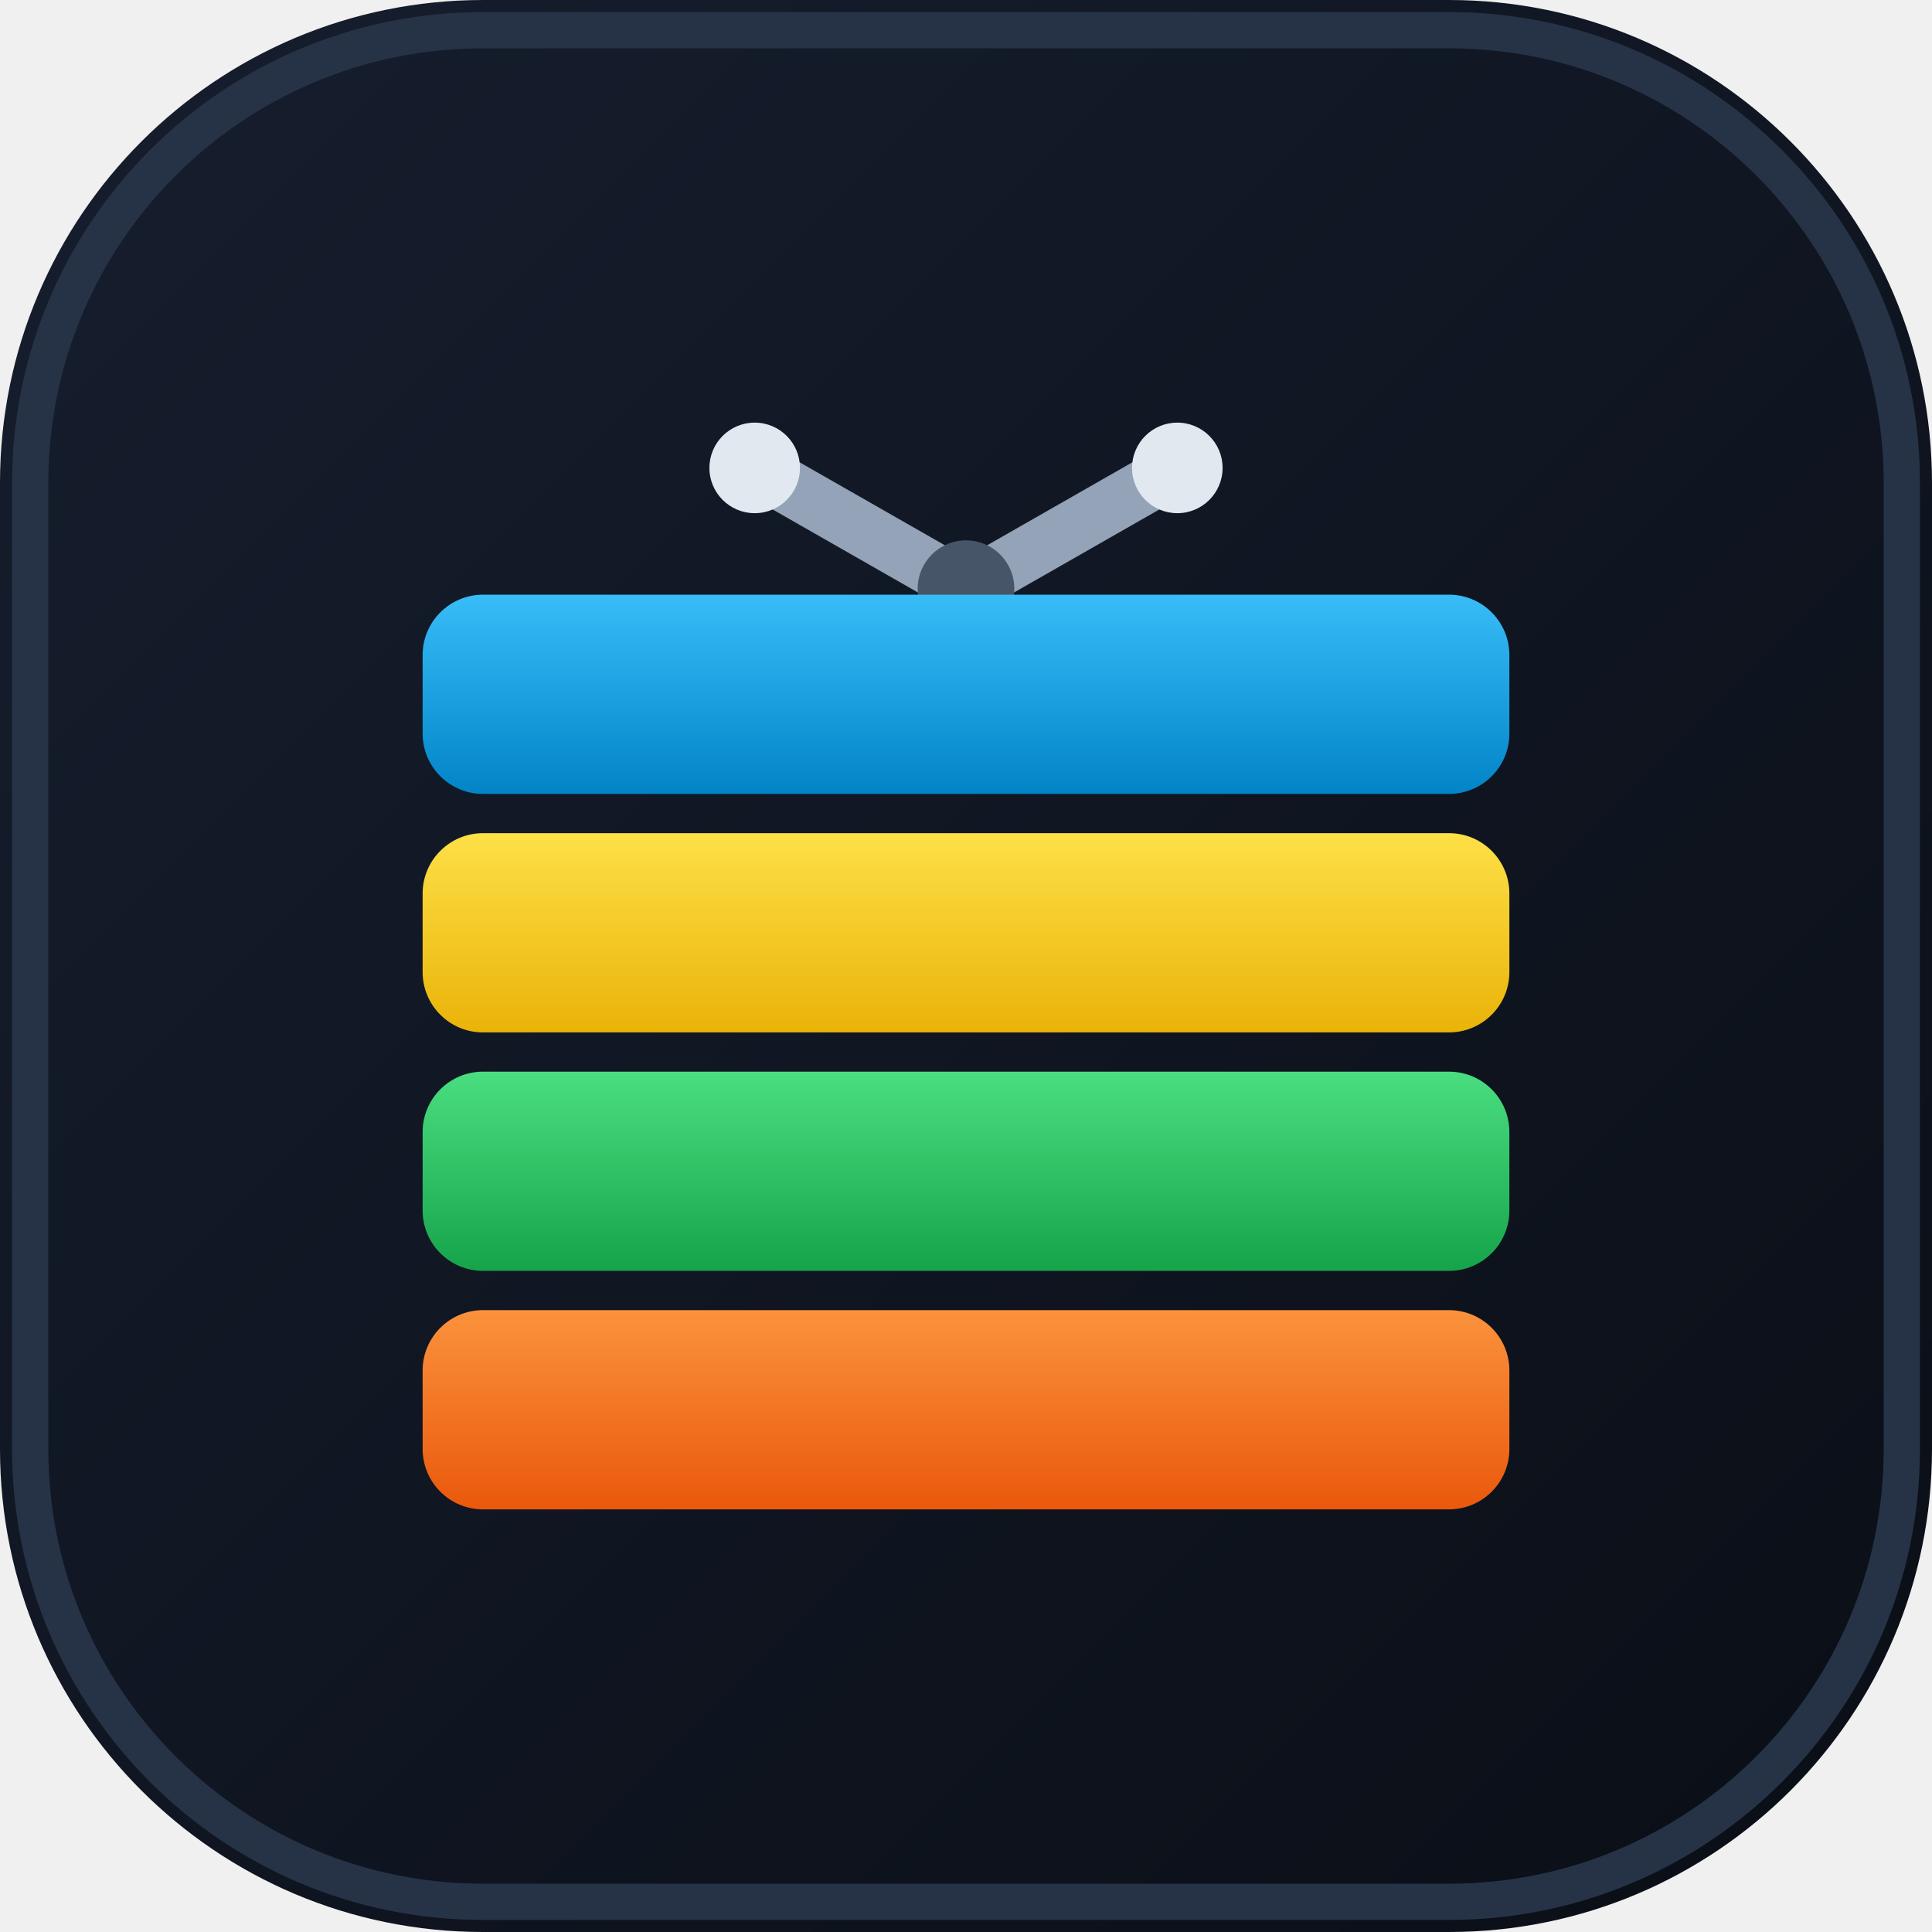
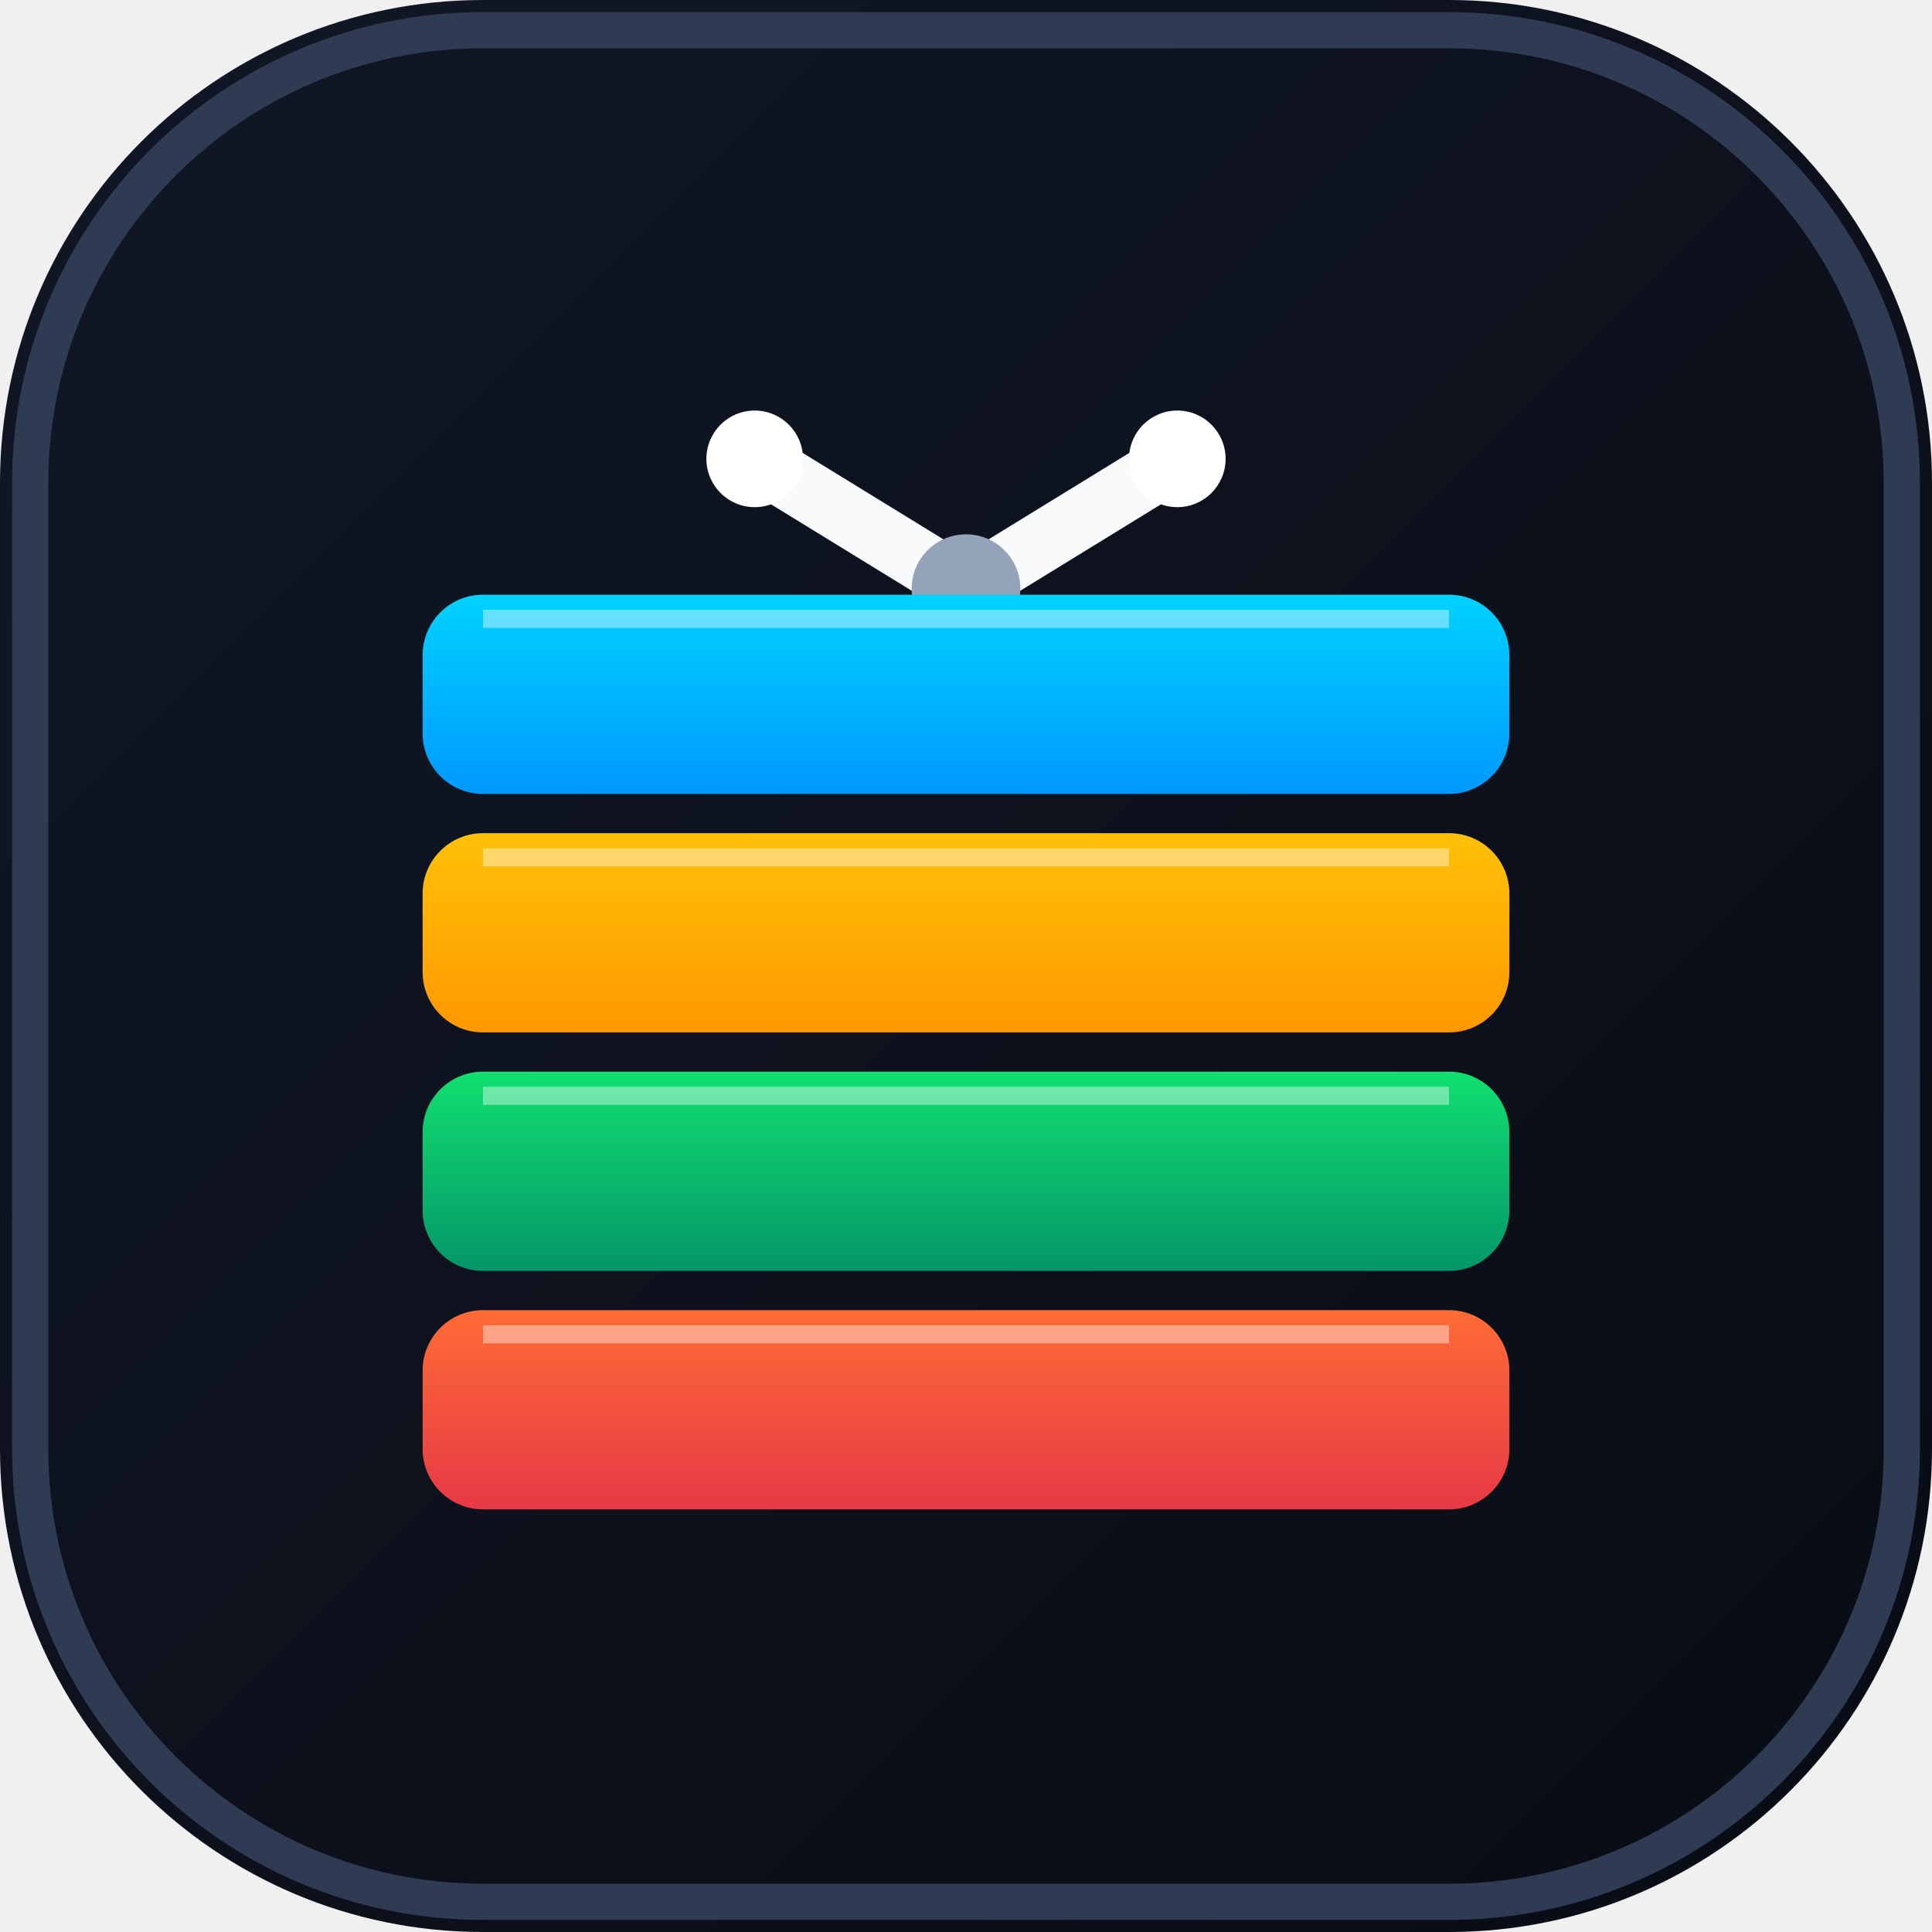
<svg xmlns="http://www.w3.org/2000/svg" viewBox="0 0 64 64" width="64" height="64" fill="none">
  <defs>
    <linearGradient id="tvStackFavBg" x1="0%" y1="0%" x2="100%" y2="100%">
-       <stop offset="0%" stop-color="#161e2e" />
-       <stop offset="100%" stop-color="#0a0e16" />
+       <stop offset="0%" stop-color="#111726" />
+       <stop offset="100%" stop-color="#080c14" />
    </linearGradient>
    <linearGradient id="sonarrFavGrad" x1="0%" y1="0%" x2="0%" y2="100%">
-       <stop offset="0%" stop-color="#38bdf8" />
-       <stop offset="100%" stop-color="#0284c7" />
+       <stop offset="0%" stop-color="#00d2ff" />
+       <stop offset="100%" stop-color="#0099ff" />
    </linearGradient>
    <linearGradient id="radarrFavGrad" x1="0%" y1="0%" x2="0%" y2="100%">
-       <stop offset="0%" stop-color="#fde047" />
-       <stop offset="100%" stop-color="#eab308" />
+       <stop offset="0%" stop-color="#ffc107" />
+       <stop offset="100%" stop-color="#ff9800" />
    </linearGradient>
    <linearGradient id="lidarrFavGrad" x1="0%" y1="0%" x2="0%" y2="100%">
-       <stop offset="0%" stop-color="#4ade80" />
-       <stop offset="100%" stop-color="#16a34a" />
+       <stop offset="0%" stop-color="#10e070" />
+       <stop offset="100%" stop-color="#059669" />
    </linearGradient>
    <linearGradient id="prowlarrFavGrad" x1="0%" y1="0%" x2="0%" y2="100%">
-       <stop offset="0%" stop-color="#fb923c" />
-       <stop offset="100%" stop-color="#ea580c" />
+       <stop offset="0%" stop-color="#ff6b35" />
+       <stop offset="100%" stop-color="#e63946" />
    </linearGradient>
  </defs>
  <rect width="64" height="64" rx="16" fill="url(#tvStackFavBg)" />
-   <rect width="62" height="62" x="1" y="1" rx="15" stroke="#263347" stroke-width="1.2" fill="none" />
-   <line x1="32" y1="19.5" x2="25" y2="15.5" stroke="#94a3b8" stroke-width="1.8" stroke-linecap="round" />
-   <circle cx="25" cy="15.5" r="1.5" fill="#e2e8f0" />
-   <line x1="32" y1="19.5" x2="39" y2="15.5" stroke="#94a3b8" stroke-width="1.8" stroke-linecap="round" />
-   <circle cx="39" cy="15.5" r="1.5" fill="#e2e8f0" />
-   <circle cx="32" cy="19.5" r="1.6" fill="#475569" />
+   <rect width="62" height="62" x="1" y="1" rx="15" stroke="#2e3b52" stroke-width="1.2" fill="none" />
+   <line x1="32" y1="19.5" x2="25" y2="15.2" stroke="#f8fafc" stroke-width="2" stroke-linecap="round" />
+   <circle cx="25" cy="15.2" r="1.6" fill="#ffffff" />
+   <line x1="32" y1="19.5" x2="39" y2="15.2" stroke="#f8fafc" stroke-width="2" stroke-linecap="round" />
+   <circle cx="39" cy="15.2" r="1.6" fill="#ffffff" />
+   <circle cx="32" cy="19.5" r="1.8" fill="#94a3b8" />
  <rect x="14" y="19.7" width="36" height="6.6" rx="2" fill="url(#sonarrFavGrad)" />
+   <line x1="16" y1="20.5" x2="48" y2="20.5" stroke="#ffffff" stroke-width="0.6" stroke-opacity="0.4" />
  <rect x="14" y="27.6" width="36" height="6.6" rx="2" fill="url(#radarrFavGrad)" />
+   <line x1="16" y1="28.4" x2="48" y2="28.4" stroke="#ffffff" stroke-width="0.6" stroke-opacity="0.4" />
  <rect x="14" y="35.5" width="36" height="6.6" rx="2" fill="url(#lidarrFavGrad)" />
+   <line x1="16" y1="36.3" x2="48" y2="36.3" stroke="#ffffff" stroke-width="0.6" stroke-opacity="0.4" />
  <rect x="14" y="43.4" width="36" height="6.6" rx="2" fill="url(#prowlarrFavGrad)" />
+   <line x1="16" y1="44.2" x2="48" y2="44.2" stroke="#ffffff" stroke-width="0.6" stroke-opacity="0.4" />
</svg>
